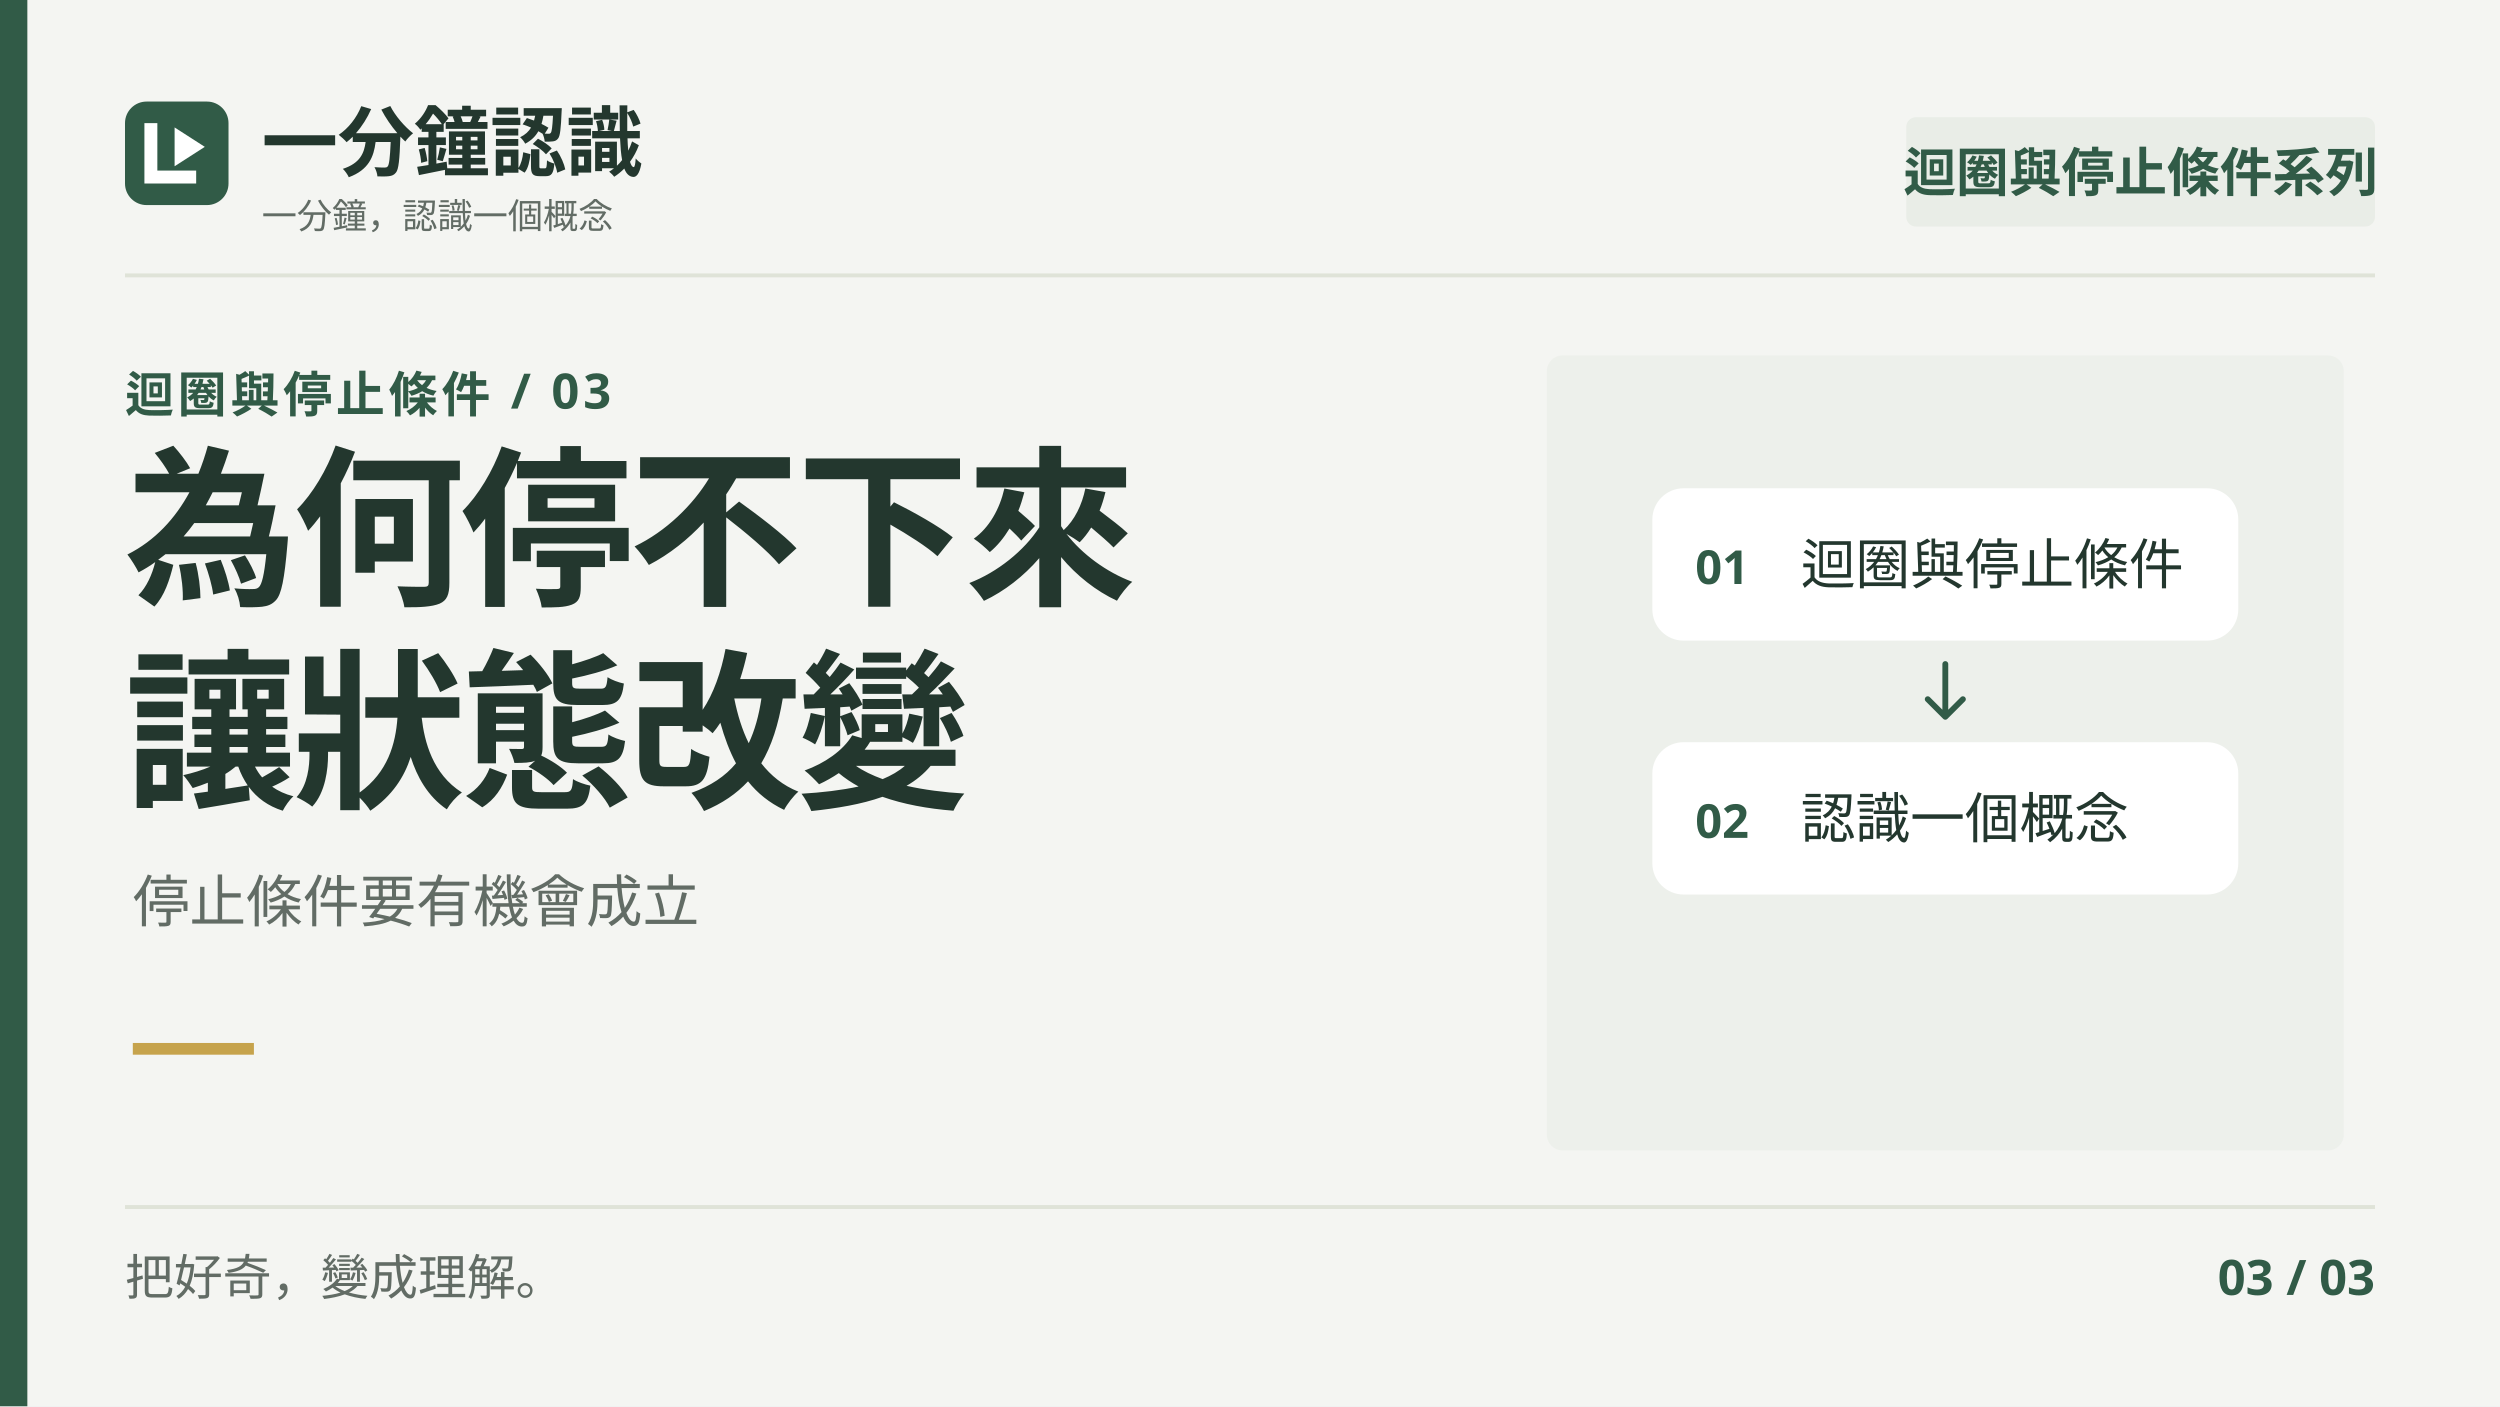
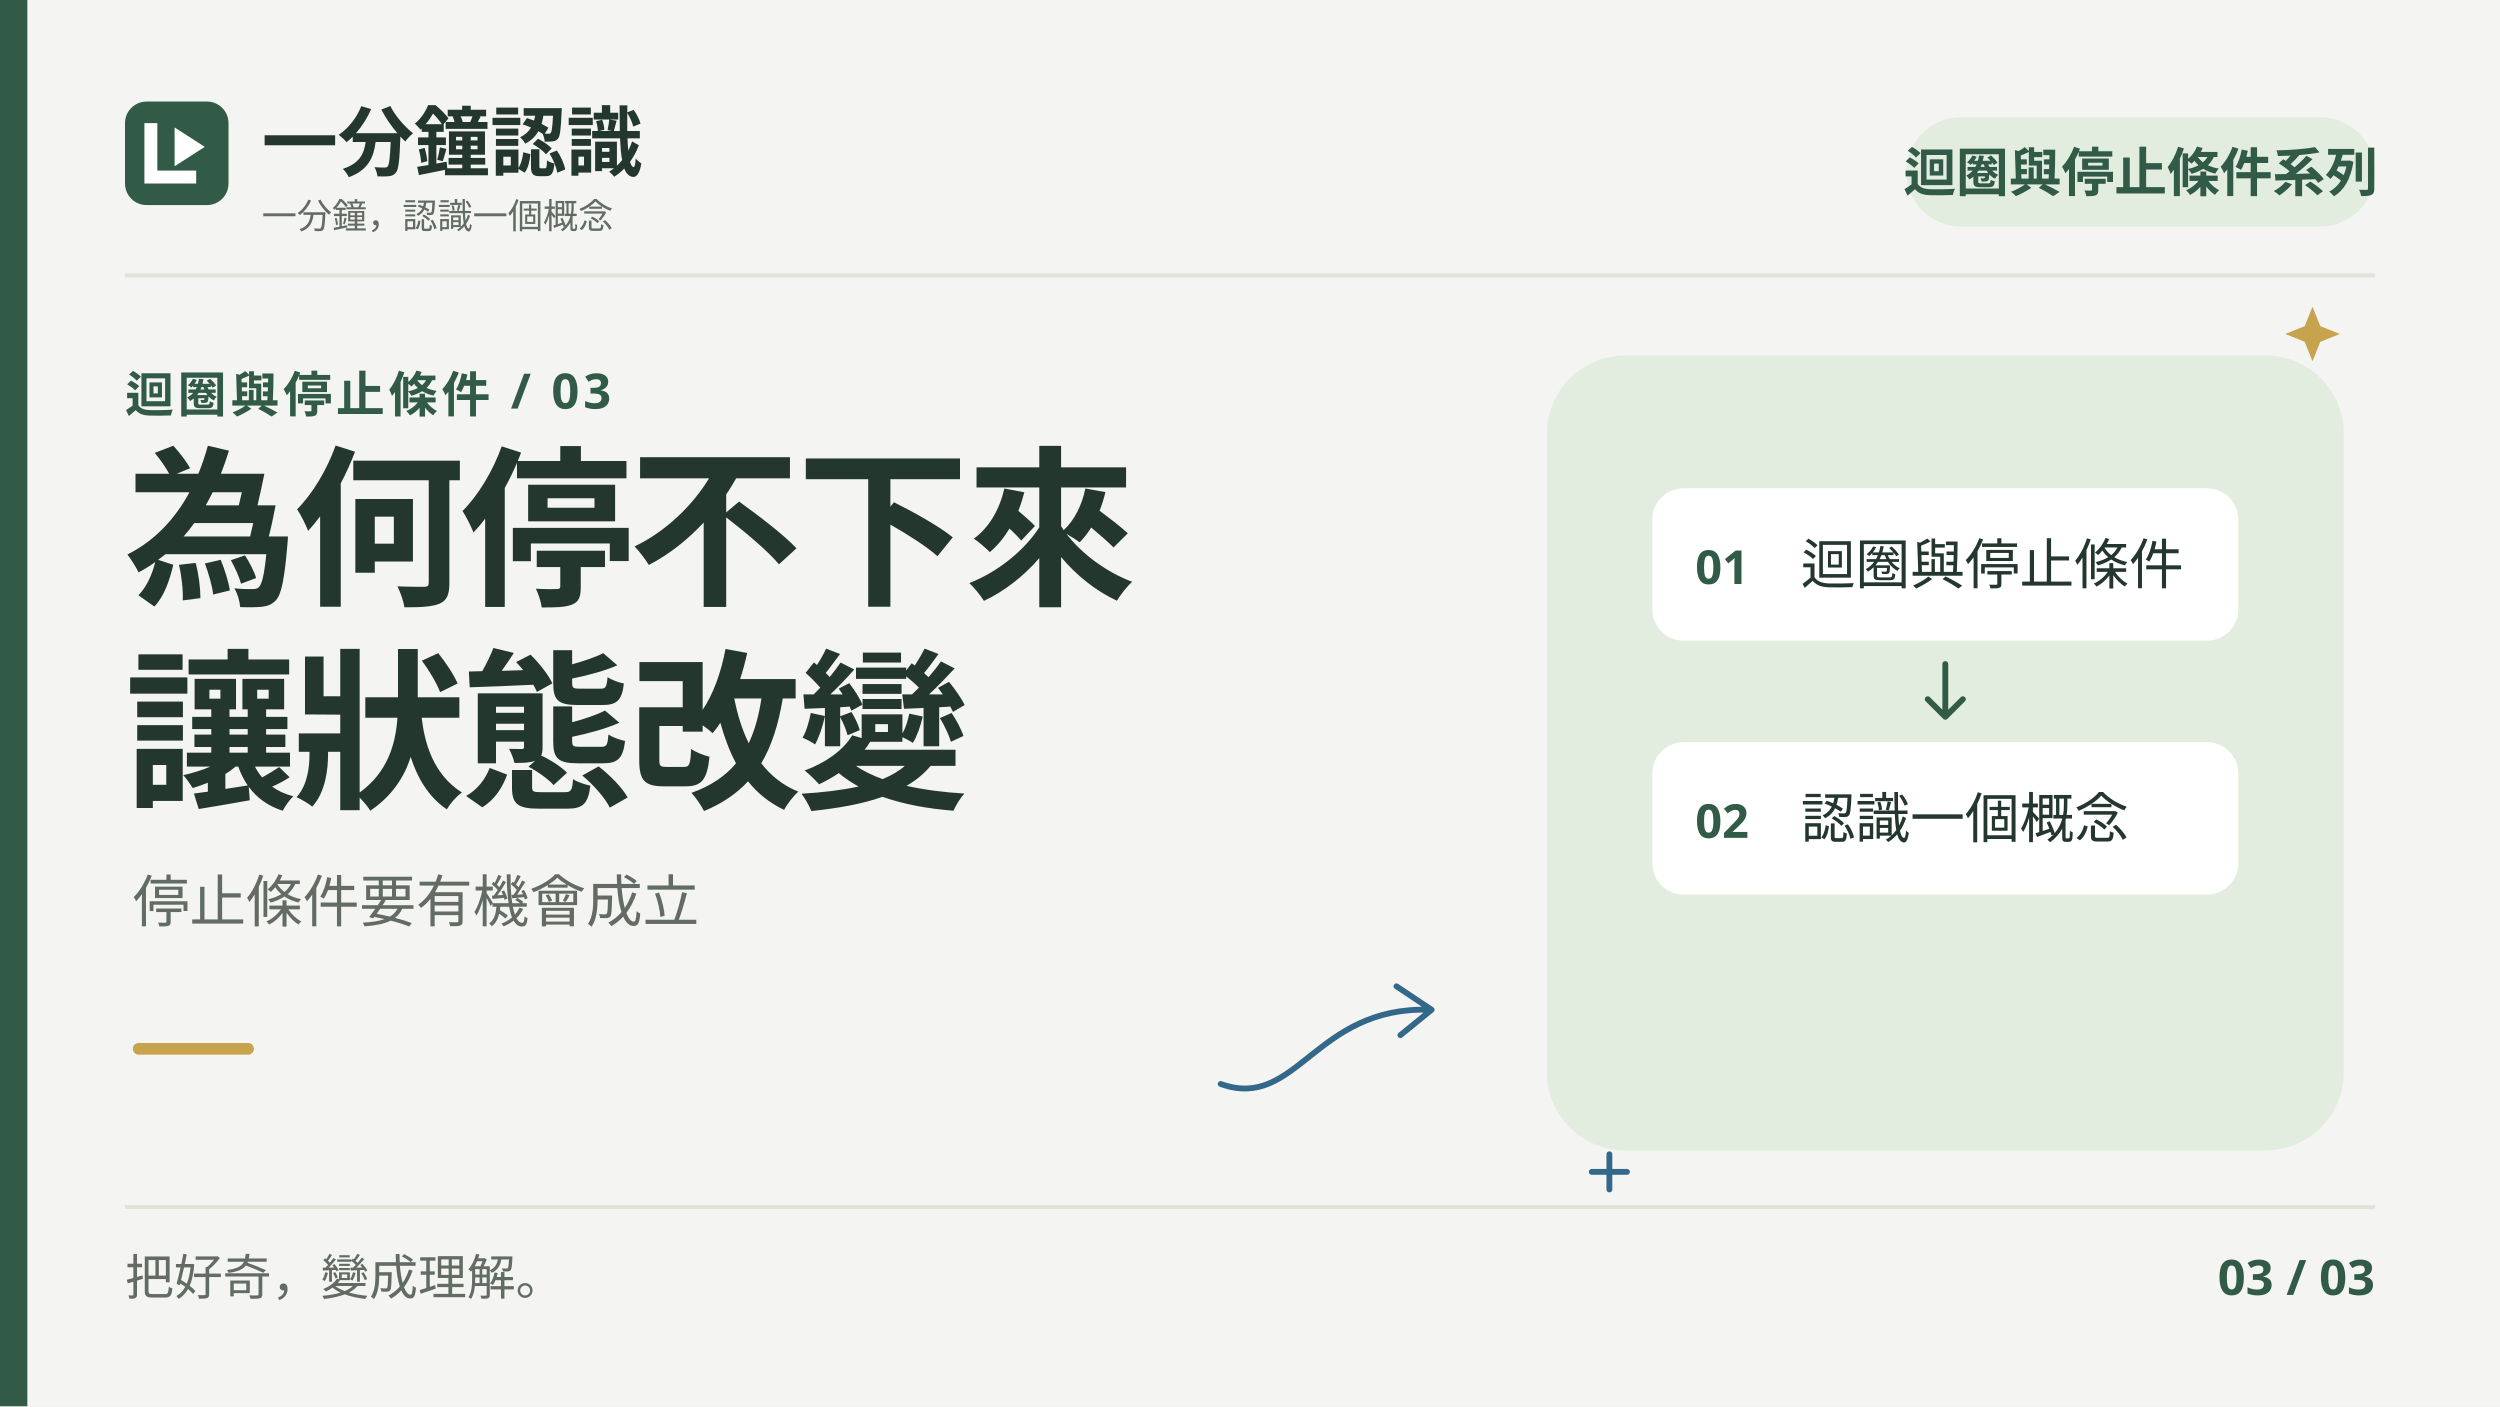
<svg xmlns="http://www.w3.org/2000/svg" width="1280" height="720" viewBox="0 0 1280 720" role="img" aria-labelledby="title desc">
  <g font-family="Microsoft JhengHei, PingFang TC, Noto Sans TC, sans-serif">
    <rect x="0" y="0" width="1280" height="720" rx="0" fill="#f4f5f2" />
    <rect x="0" y="0" width="14" height="720" rx="0" fill="#315b47" />
    <path d="M64 141h1152M64 618h1152" stroke="#dfe3d8" stroke-width="2" />
    <svg x="64" y="52" width="53" height="53" viewBox="0 0 48 48">
      <rect width="48" height="48" rx="10" fill="#315b47" />
      <path d="M15 10v22h18v6H9V10z" fill="#ffffff" />
      <path d="m23 12 14 9-14 9z" fill="#ffffff" />
    </svg>
    <text x="134" y="87" font-size="39" fill="#23372e" font-weight="800">一分鐘認識</text>
    <text x="134" y="117" font-size="18" fill="#626c65">一分鐘，認識一個概念</text>
-     <rect x="976" y="60" width="240" height="56" rx="5" fill="#e9ede7" />
+     <rect x="976" y="60" width="240" height="56" rx="28" fill="#e3eddf" />
    <text x="1096" y="98" font-size="27" fill="#315b47" text-anchor="middle" font-weight="700">迴圈與停止條件系列</text>
-     <rect x="792" y="182" width="408" height="407" rx="8" fill="#edf0eb" />
+     <rect x="792" y="182" width="408" height="407" rx="40" fill="#e3eddf" />
    <text x="64" y="211" font-size="25" fill="#315b47" font-weight="700" letter-spacing="2">迴圈與停止條件 / 03</text>
    <text x="64" y="303" font-size="88" fill="#23372e" font-weight="800" letter-spacing="-2">為何停不下來</text>
    <text x="64" y="407" font-size="88" fill="#23372e" font-weight="800" letter-spacing="-2">讓狀態改變</text>
    <text x="68" y="472" font-size="29" fill="#626c65">停止條件要有機會成立</text>
-     <rect x="68" y="534" width="62" height="6" rx="0" fill="#c6a34c" />
+     <rect x="68" y="534" width="62" height="6" rx="3" fill="#c6a34c" />
+     <path d="M625 555c39 14 48-40 107-38m-17-12 18 12-16 13" fill="none" stroke="#34688b" stroke-width="3" stroke-linecap="round" stroke-linejoin="round" />
+     <path d="m1184 157 4 10 10 4-10 4-4 10-4-10-10-4 10-4Z" fill="#c6a34c" />
+     <path d="M824 591v18m-9-9h18" fill="none" stroke="#34688b" stroke-width="3" stroke-linecap="round" />
    <rect x="846" y="250" width="300" height="78" rx="16" fill="#ffffff" />
    <text x="868" y="299" font-size="24" fill="#315b47" font-weight="700">01</text>
    <text x="922" y="299" font-size="28" fill="#23372e">迴圈與停止條件</text>
    <path d="M996 340v27m-9-9 9 9 9-9" fill="none" stroke="#315b47" stroke-width="3" stroke-linecap="round" stroke-linejoin="round" />
    <rect x="846" y="380" width="300" height="78" rx="16" fill="#ffffff" />
    <text x="868" y="429" font-size="24" fill="#315b47" font-weight="700">02</text>
    <text x="922" y="429" font-size="28" fill="#23372e">認識一個概念</text>
    <text x="64" y="663" font-size="25" fill="#626c65">把好奇，變成理解。</text>
    <text x="1216" y="663" font-size="25" fill="#315b47" text-anchor="end" font-weight="700">03 / 03</text>
  </g>
</svg>
